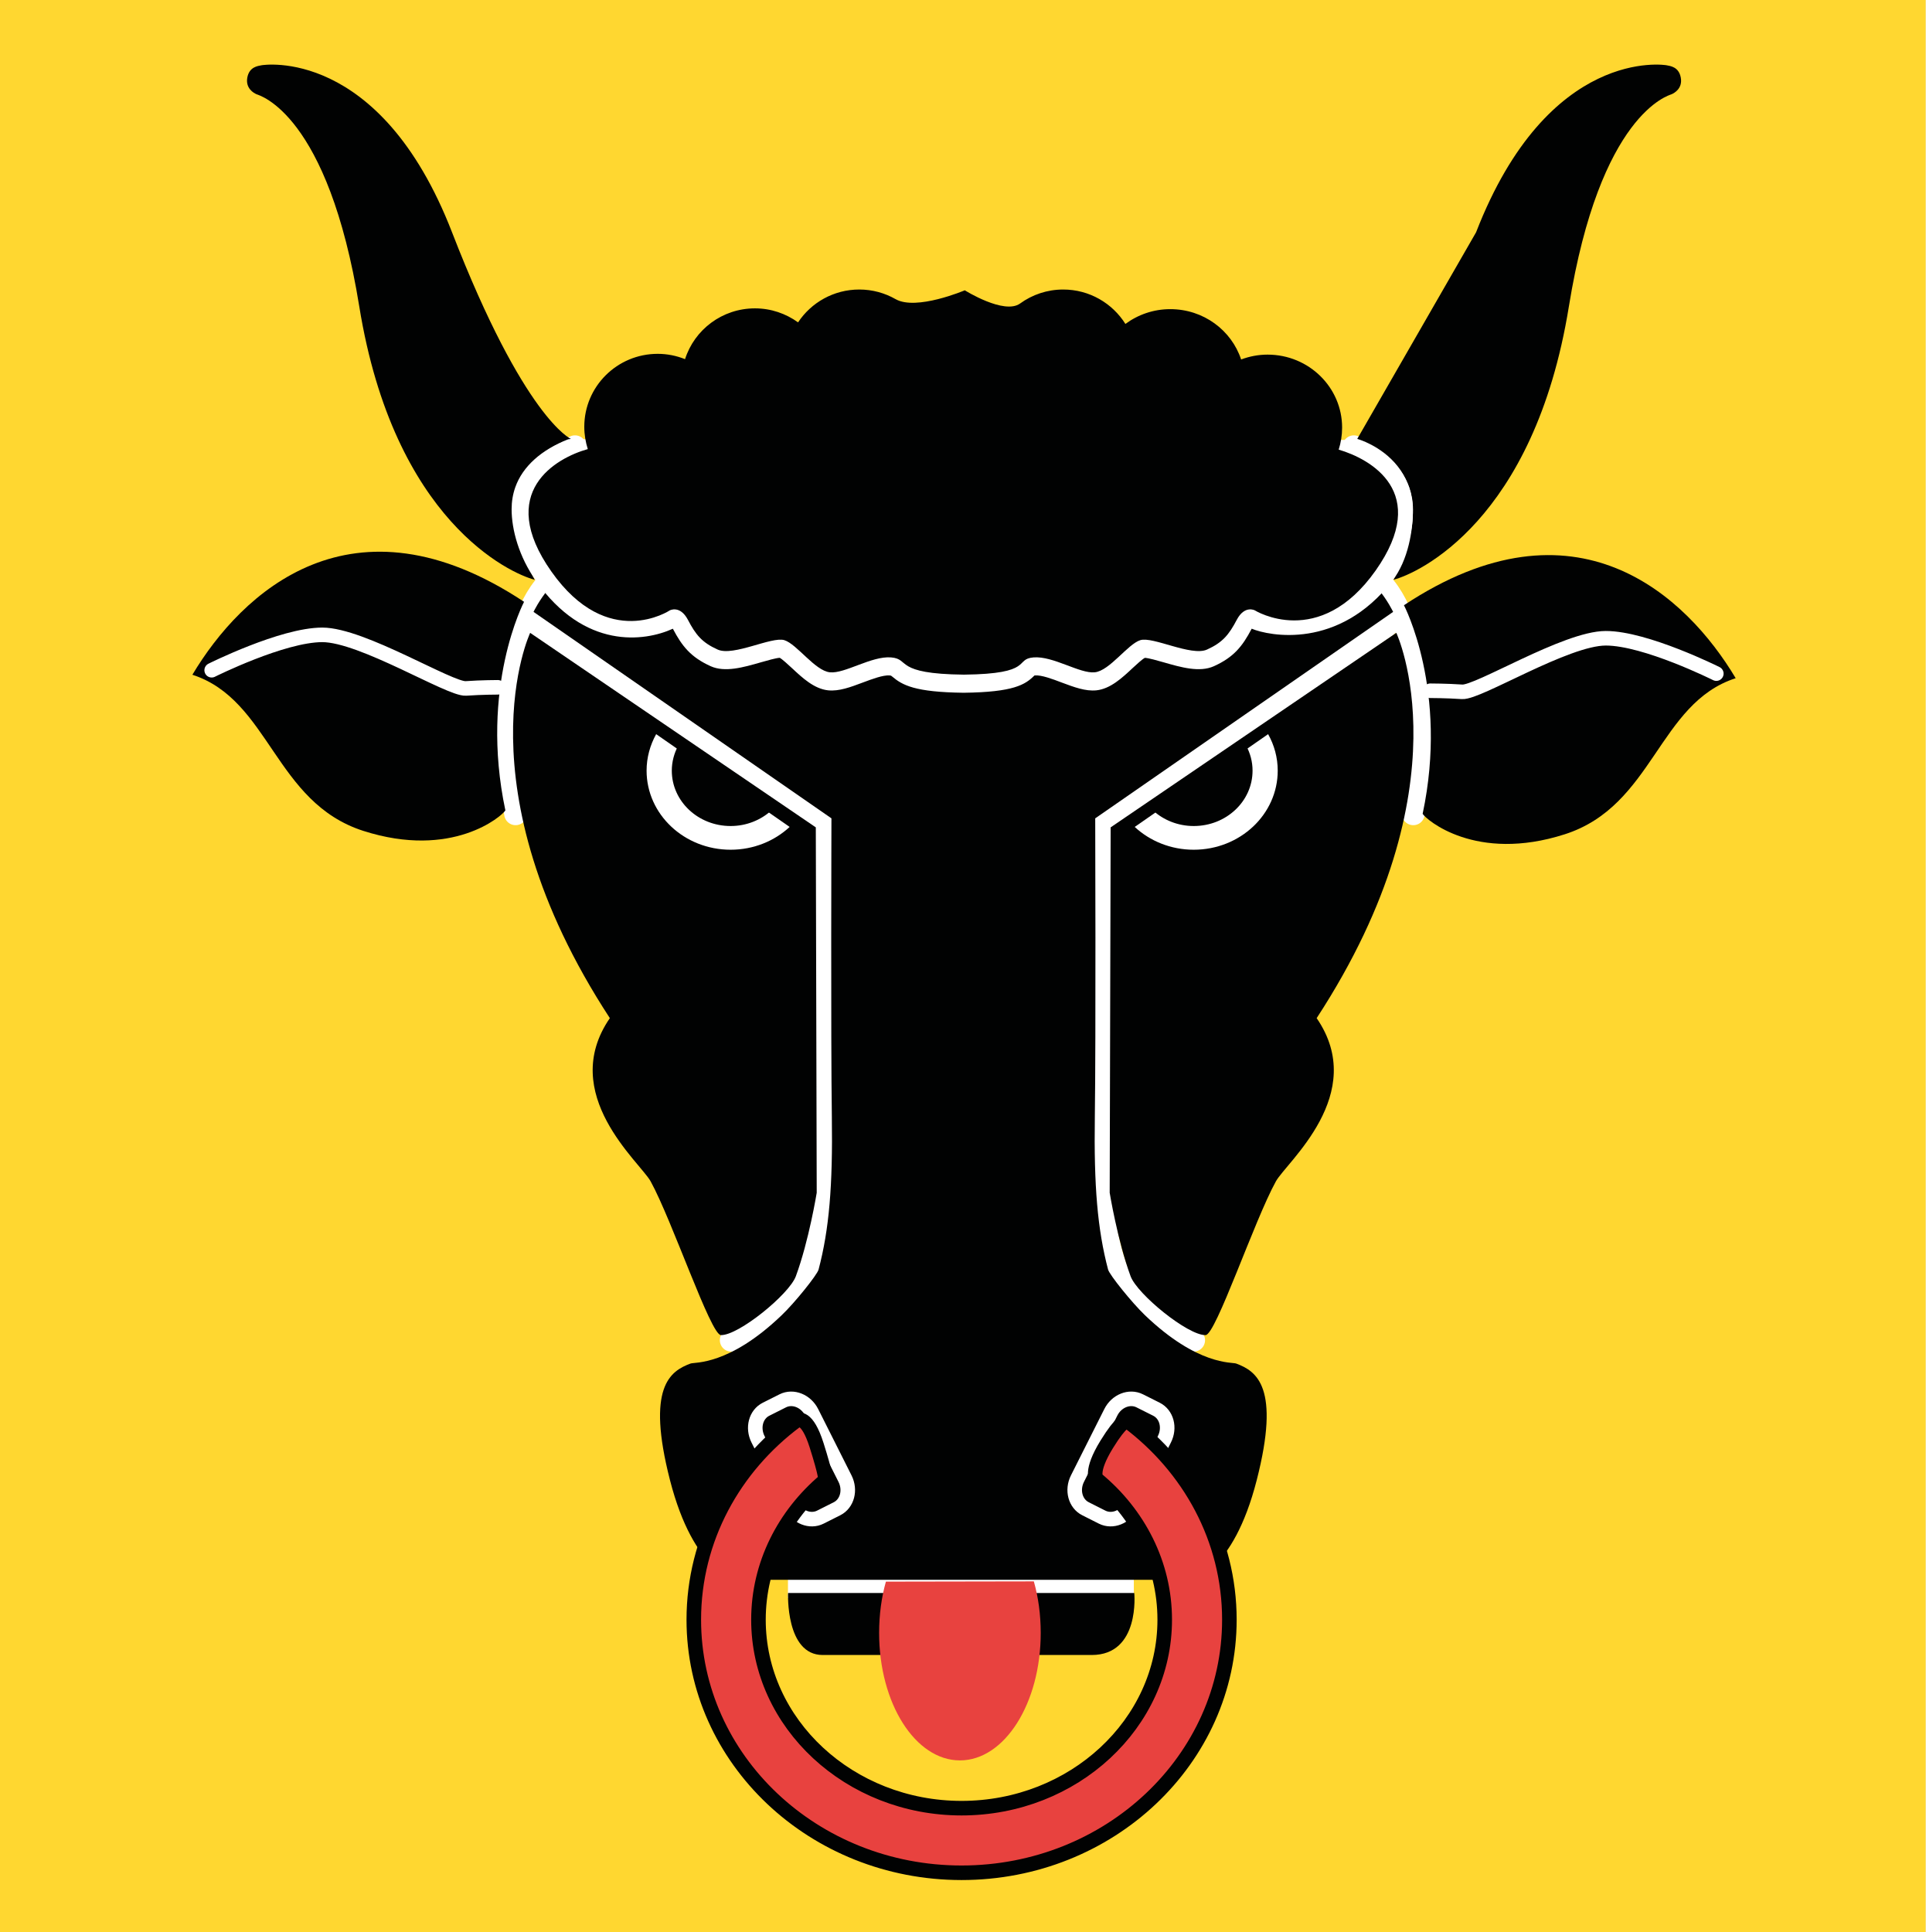
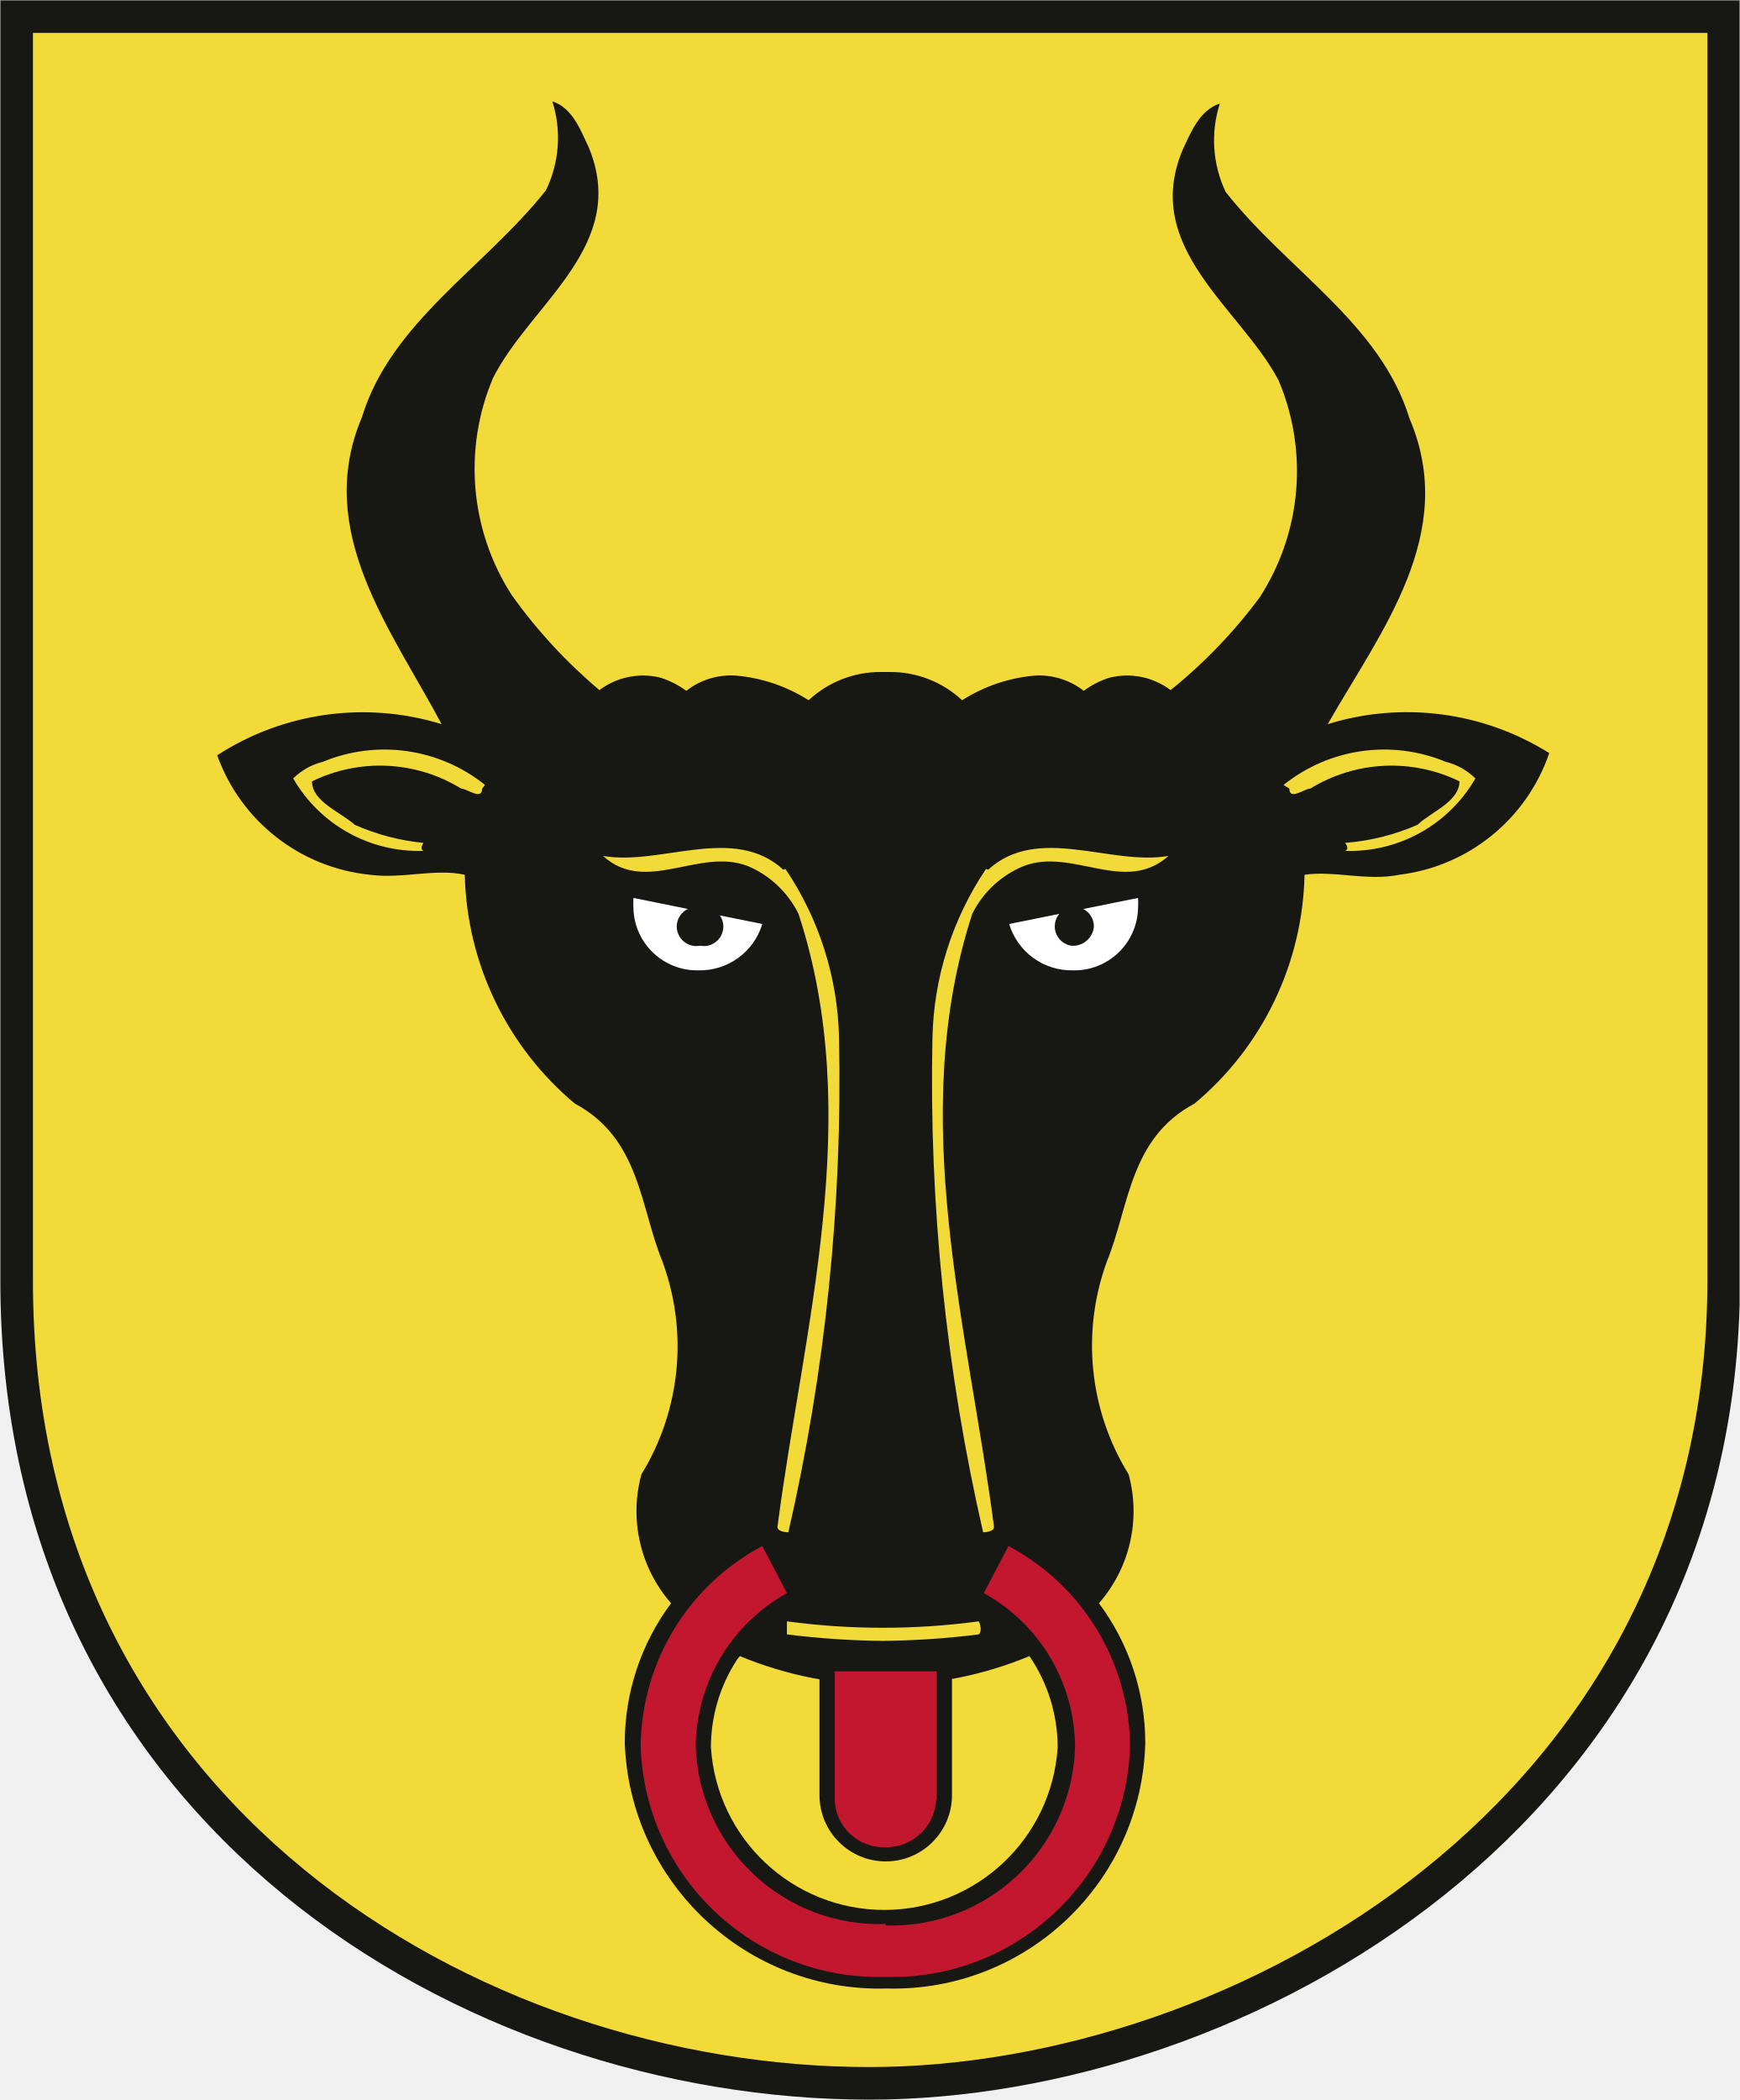
- <svg xmlns="http://www.w3.org/2000/svg" version="1.1" id="Ebene_1" x="0px" y="0px" width="469.863" height="471.449" viewBox="-206.038 -206.332 469.863 471.449" enable-background="new -206.038 -206.332 473.416 475.001" xml:space="preserve">
-   <defs id="defs65">
- 	
- 	
- 	
- 	
- 	
- 	
- 	
- 	
- 	
- 	
- 	
- 	
- 	
- 	
- 	
- 	
- 	
- 	
- 	
- 	
- 	
- 	
- 	
- 	
- 	
- 	
- 	
- </defs>
-   <rect style="fill:#ffd730" id="rect5" height="471.449" width="469.863" y="-206.332" x="-206.038" />
-   <path style="fill:none;stroke:#ffffff;stroke-width:5.56;stroke-linecap:round;stroke-linejoin:round" id="path7" d="m -80.237,-7.75 c -1.684,-10.281 -2.57,-21.902 -1.633,-29.77 1.328,-11.254 5.008,-22.797 10.566,-27.535 -2.785,-3.895 -16.961,-23.078 5.563,-32.262 M 138.802,-7.75 c 1.68,-10.281 2.563,-21.902 1.633,-29.77 -1.328,-11.254 -5.008,-22.797 -10.57,-27.535 2.781,-3.895 16.961,-23.078 -5.563,-32.262" />
-   <line style="fill:none;stroke:#ffffff;stroke-width:5.56" id="line9" y2="180.867" x2="70.615" y1="180.867" x1="-13.776" />
-   <path style="fill:none;stroke:#ffffff;stroke-width:5.56;stroke-linecap:round" id="path11" d="m 132.13,-53.492 -69.218,47.695 -0.313,90.195 c 0,0 0.844,12.969 4.508,20.703 2.023,4.234 13.945,14.313 18.102,15.609 m -159.743,-174.202 69.223,47.695 0.297,90.195 c 0,0 -0.824,12.969 -4.504,20.703 -2.016,4.234 -13.953,14.313 -18.098,15.609" />
-   <path style="fill:#010202" id="path13" d="m -66.741,-99.231 c 0,0 -11.371,-4.934 -29,-50.414 -17.633,-45.48 -46.211,-40.824 -46.48,-40.762 -0.898,0.184 -2.984,0.367 -3.473,3 -0.488,2.648 1.598,3.793 2.254,4.074 0.672,0.277 17.441,4.641 25.066,51.797 8.48,52.352 36.863,65.16 42.801,66.68 -14.496,-28.046 8.832,-34.375 8.832,-34.375" />
-   <path style="fill:#010202" id="path15" d="m 154.122,-149.645 c 17.648,-45.48 46.211,-40.824 46.477,-40.762 0.891,0.184 2.984,0.367 3.469,3 0.5,2.648 -1.586,3.793 -2.242,4.074 -0.656,0.277 -17.43,4.641 -25.063,51.797 -8.477,52.352 -36.867,65.16 -42.805,66.68 14.508,-28.047 -8.828,-34.375 -8.828,-34.375" />
-   <path style="fill:#010202" id="path17" d="m 136.521,-58.645 c 0,0 10.953,20.809 4.563,50.902 0.828,1.395 12.969,11.953 34.656,5 21.695,-6.949 22.805,-31.984 41.727,-38.094 -11.962,-20.042 -38.938,-45.616 -80.946,-17.808" />
-   <path style="fill:none;stroke:#ffffff;stroke-width:3.552;stroke-linecap:round;stroke-linejoin:round" id="path19" d="m 212.74,-41.957 c 0,0 -17.234,-8.625 -26.969,-8.625 -9.735,0 -31.156,13.352 -35.047,13.07 -3.898,-0.262 -7.781,-0.262 -7.781,-0.262" />
-   <path style="fill:#010202" id="path21" d="m -78.167,-59.477 c 0,0 -10.938,20.801 -4.559,50.902 -0.832,1.391 -12.961,11.953 -34.648,5 -21.695,-6.953 -22.816,-31.969 -41.723,-38.102 11.954,-20.015 38.93,-45.608 80.93,-17.8" />
-   <path style="fill:none;stroke:#ffffff;stroke-width:3.552;stroke-linecap:round;stroke-linejoin:round" id="path23" d="m -154.389,-42.781 c 0,0 17.254,-8.633 26.992,-8.633 9.734,0 31.141,13.352 35.031,13.074 3.895,-0.273 7.793,-0.273 7.793,-0.273" />
-   <path style="fill:#010202" id="path25" d="m -13.753,182.398 h 84.477 c 0,0 1.484,15.125 -10.391,15.125 H -5.303 c -9.094,0 -8.45,-15.125 -8.45,-15.125" />
-   <path style="fill:#010202" id="path27" d="m -76.678,-51.902 69.695,47.464 0.223,89.164 c 0,0 -1.895,11.703 -5.094,20.375 -1.617,4.398 -13.977,14.477 -18.289,14.359 -2.488,-0.078 -11.879,-27.945 -17.137,-37.508 -2.543,-4.633 -22.703,-21.305 -9.957,-39.836 -37.043,-56.737 -19.441,-94.018 -19.441,-94.018" />
-   <path style="fill:#010202" id="path29" d="m 134.662,-51.902 -69.704,47.464 -0.234,89.164 c 0,0 1.906,11.703 5.102,20.375 1.633,4.398 13.992,14.477 18.305,14.359 2.5,-0.078 11.859,-27.945 17.141,-37.508 2.539,-4.633 22.688,-21.305 9.953,-39.836 37.03,-56.737 19.437,-94.018 19.437,-94.018" />
-   <path style="fill:#ffffff" id="path31" d="m -48.272,-18.277 c 0,10.656 9.184,19.297 20.504,19.297 5.609,0 10.699,-2.129 14.402,-5.563 l -32.57,-22.641 c -1.481,2.672 -2.336,5.707 -2.336,8.907" />
-   <path style="fill:#010202" id="path33" d="m -42.12,-18.277 c 0,7.473 6.426,13.512 14.352,13.512 3.867,0 7.371,-1.457 9.953,-3.801 l -22.742,-15.816 c -0.992,1.855 -1.563,3.921 -1.563,6.105" />
-   <path style="fill:#ffffff" id="path35" d="m 105.724,-18.277 c 0,10.656 -9.172,19.297 -20.5,19.297 -5.594,0 -10.695,-2.129 -14.391,-5.563 L 103.38,-27.184 c 1.5,2.672 2.344,5.707 2.344,8.907" />
-   <path style="fill:#010202" id="path37" d="m 99.583,-18.277 c 0,7.473 -6.422,13.512 -14.352,13.512 -3.867,0 -7.375,-1.457 -9.945,-3.801 l 22.734,-15.816 c 1.001,1.855 1.563,3.921 1.563,6.105" />
-   <path style="fill:#010202" id="path39" d="m 95.576,126.398 c -1,-0.375 -9.359,0.555 -22.242,-11.789 -3.211,-3.078 -8.656,-9.852 -9,-11.133 -2.594,-9.828 -3.477,-20.484 -3.234,-37.242 0.266,-19.492 0.094,-72.871 0.094,-72.871 L 133.882,-57.02 c 0,0 -5.328,-11.281 -13.781,-11.648 -4.125,-0.18 -70.008,0.086 -91.09,0.184 -21.078,-0.105 -86.953,-0.371 -91.07,-0.184 -8.465,0.367 -13.801,11.648 -13.801,11.648 l 72.693,50.383 c 0,0 -0.176,53.395 0.098,72.871 0.238,16.773 -0.648,27.43 -3.242,37.242 -0.328,1.266 -5.77,8.055 -9,11.133 -12.871,12.344 -21.23,11.414 -22.23,11.789 -5.008,1.852 -10.848,5.75 -5.023,28.453 5.84,22.734 15.965,24.328 15.965,24.328 h 111.261 c 0,0 10.125,-1.594 15.938,-24.328 5.827,-22.703 -0.017,-26.601 -5.024,-28.453" />
-   <path style="fill:#ffffff" id="path41" d="m -67.366,-99.149 c -6.586,2.566 -11.129,6.637 -12.93,11.68 -0.613,1.727 -0.91,3.52 -0.91,5.414 0,4.945 1.75,11.535 5.977,17.512 11.824,16.762 26.43,14.801 33.367,11.633 0.016,0.023 0.016,0.023 0.023,0.039 2.207,4.203 4.336,6.906 9.215,9.113 3.488,1.559 7.953,0.281 12.266,-0.961 1.496,-0.43 3.688,-1.055 4.574,-1.094 0.625,0.336 2.023,1.629 2.984,2.52 2.527,2.367 5.41,5.047 8.801,5.414 2.688,0.281 5.496,-0.781 8.465,-1.895 2.328,-0.871 4.969,-1.863 6.566,-1.738 0,0 0.328,0.051 0.344,0.059 0.016,0.016 0.281,0.215 0.281,0.215 2.48,2.098 5.504,3.809 17.441,3.953 12.203,-0.145 15.008,-1.977 17.219,-4.168 0,0 0.016,-0.023 0.047,-0.039 0.047,-0.008 0.109,-0.02 0.109,-0.02 1.609,-0.133 4.25,0.859 6.563,1.738 2.984,1.113 5.789,2.176 8.469,1.895 3.391,-0.367 6.273,-3.047 8.797,-5.414 0.945,-0.871 2.328,-2.16 3,-2.512 0.898,0.039 3.078,0.656 4.563,1.086 4.313,1.242 8.781,2.52 12.273,0.961 4.883,-2.199 6.992,-4.902 9.211,-9.113 0.016,-0.031 0.016,-0.031 0.016,-0.047 4.266,1.777 21.18,5.199 34.281,-11.625 4.016,-5.168 5.078,-12.566 5.078,-17.512 0,-1.855 -0.313,-3.629 -0.891,-5.313 -2.125,-6.055 -7.438,-9.559 -12.516,-11.605" />
-   <path style="fill:#010202" id="path43" d="m 120.599,-96.613 c 0.539,-1.695 0.836,-3.504 0.836,-5.375 0,-9.832 -8.133,-17.809 -18.188,-17.809 -2.273,0 -4.438,0.43 -6.453,1.184 -2.367,-7.137 -9.195,-12.281 -17.289,-12.281 -4.109,0 -7.891,1.352 -10.945,3.609 -3.164,-5.031 -8.766,-8.398 -15.18,-8.398 -3.922,0 -7.555,1.262 -10.508,3.406 -3.883,2.824 -13.504,-3.215 -13.504,-3.215 0,0 -11.832,5.039 -16.879,2.16 -2.617,-1.496 -5.641,-2.352 -8.863,-2.352 -6.25,0 -11.746,3.191 -14.938,8.016 -2.969,-2.137 -6.59,-3.418 -10.52,-3.418 -7.992,0 -14.762,5.207 -17.055,12.395 -2.074,-0.828 -4.313,-1.297 -6.68,-1.297 -9.891,0 -17.906,7.977 -17.906,17.797 0,1.906 0.313,3.73 0.855,5.449 -7.641,2.121 -22.613,10.434 -8.863,29.906 13.785,19.52 28.879,9.445 28.879,9.445 0,0 2.488,-1.336 4.41,2.297 1.895,3.641 3.43,5.551 7.27,7.273 3.824,1.719 13.203,-3.25 16.266,-2.297 3.063,0.961 7.473,7.465 11.105,7.84 3.629,0.391 10.152,-4.016 14.926,-3.633 4.785,0.391 0.547,4.023 17.785,4.207 17.219,-0.184 12.203,-3.824 16.992,-4.207 4.789,-0.383 11.297,4.023 14.945,3.633 3.625,-0.383 8.031,-6.879 11.094,-7.84 3.063,-0.953 12.438,4.016 16.273,2.297 3.82,-1.723 5.359,-3.633 7.273,-7.273 1.922,-3.633 4.398,-2.297 4.398,-2.297 0,0 15.719,9.793 29.492,-9.734 13.464,-19.106 -1.278,-27.223 -9.028,-29.488" />
-   <path style="fill:#010202" id="path45" d="m 0.146,154.492 c 1.406,2.797 0.527,6.094 -1.953,7.344 l -4.07,2.047 c -2.496,1.25 -5.656,0 -7.074,-2.828 l -8.129,-16.164 c -1.414,-2.82 -0.527,-6.102 1.961,-7.344 l 4.074,-2.047 c 2.496,-1.25 5.656,0.016 7.063,2.82 l 8.128,16.172 z" />
-   <path style="fill:#010202" id="path47" d="m 56.857,154.492 c -1.406,2.797 -0.523,6.094 1.969,7.344 l 4.055,2.047 c 2.5,1.25 5.664,0 7.063,-2.828 l 8.125,-16.164 c 1.43,-2.82 0.547,-6.102 -1.938,-7.344 l -4.078,-2.047 c -2.5,-1.25 -5.672,0.016 -7.063,2.82 l -8.133,16.172 z" />
-   <path style="fill:none;stroke:#ffffff;stroke-width:3.552" id="path49" d="m 56.857,154.492 c -1.406,2.797 -0.523,6.094 1.969,7.344 l 4.055,2.047 c 2.5,1.25 5.664,0 7.063,-2.828 l 8.125,-16.164 c 1.43,-2.82 0.547,-6.102 -1.938,-7.344 l -4.078,-2.047 c -2.5,-1.25 -5.672,0.016 -7.063,2.82 l -8.133,16.172 z m -56.711,0 c 1.406,2.797 0.527,6.094 -1.953,7.344 l -4.07,2.047 c -2.496,1.25 -5.656,0 -7.074,-2.828 l -8.129,-16.164 c -1.414,-2.82 -0.527,-6.102 1.961,-7.344 l 4.074,-2.047 c 2.496,-1.25 5.656,0.016 7.063,2.82 l 8.128,16.172 z" />
-   <path style="fill:#e8423f" id="path51" d="m 63.974,146.164 c 3.672,-5.984 4.93,-5.828 5.031,-5.75 15.172,11.297 24.922,28.828 24.922,48.5 0,34.094 -29.25,61.75 -65.344,61.75 -36.078,0 -65.336,-27.656 -65.336,-61.75 0,-19.688 9.762,-37.234 24.961,-48.531 0.488,-0.359 2.672,-1.375 5,5.938 2.313,7.313 2.242,8.438 2.066,8.594 -9.984,8.422 -16.25,20.547 -16.25,34 0,25.344 22.234,45.984 49.559,45.984 27.336,0 49.57,-20.641 49.57,-45.984 0,-13.609 -6.43,-25.891 -16.625,-34.313 10e-4,-0.008 -1.687,-1.704 2.446,-8.438" />
-   <path style="fill:none;stroke:#010202;stroke-width:3.552" id="path53" d="m 63.974,146.164 c 3.672,-5.984 4.93,-5.828 5.031,-5.75 15.172,11.297 24.922,28.828 24.922,48.5 0,34.094 -29.25,61.75 -65.344,61.75 -36.078,0 -65.336,-27.656 -65.336,-61.75 0,-19.688 9.762,-37.234 24.961,-48.531 0.488,-0.359 2.672,-1.375 5,5.938 2.313,7.313 2.242,8.438 2.066,8.594 -9.984,8.422 -16.25,20.547 -16.25,34 0,25.344 22.234,45.984 49.559,45.984 27.336,0 49.57,-20.641 49.57,-45.984 0,-13.609 -6.43,-25.891 -16.625,-34.313 10e-4,-0.008 -1.687,-1.704 2.446,-8.438 z" />
-   <path style="fill:#e8423f" id="path55" d="m 46.216,179.555 c 1.086,3.828 1.68,8.094 1.68,12.578 0,17.188 -8.828,31.109 -19.711,31.109 -10.895,0 -19.719,-13.922 -19.719,-31.109 0,-4.469 0.582,-8.703 1.656,-12.516 9.969,-0.008 32.321,-0.062 36.094,-0.062" />
+ <svg xmlns="http://www.w3.org/2000/svg" viewBox="0 0 24.03 29" preserveAspectRatio="xMinYMid">
+   <defs>
+     <style>.cls-1,.cls-4{fill:none;}.cls-2{clip-path:url(#clip-path);}.cls-3{fill:#f2db38;}.cls-4{stroke:#171714;stroke-miterlimit:3.86;stroke-width:0.45px;}.cls-5{fill:#171714;}.cls-6{fill:#fff;}.cls-7{fill:#c2172e;}</style>
+     <clipPath id="clip-path">
+       <rect class="cls-1" width="24.03" height="29" />
+     </clipPath>
+   </defs>
+   <g>
+     <g>
+       <g class="cls-2">
+         <path class="cls-3" d="M.23,17.67V.23H23.81V17.67c0,7.38-6.71,11.1-11.8,11.1C6.52,28.77.22,25.06.23,17.67" />
+         <path class="cls-4" d="M.23,17.67V.23H23.81V17.67c0,7.38-6.71,11.1-11.8,11.1C6.52,28.77.22,25.06.23,17.67Z" />
+         <path class="cls-5" d="M12.29,9.28a1.45,1.45,0,0,1,1,.39,2.22,2.22,0,0,1,1-.34,1,1,0,0,1,.68.21,1.22,1.22,0,0,1,.35-.18,1,1,0,0,1,.85.17A7,7,0,0,0,17.4,8.25a3.21,3.21,0,0,0,.26-3c-.53-1-1.9-1.83-1.32-3.19.11-.23.23-.54.51-.63a1.66,1.66,0,0,0,.08,1.22c.85,1.08,2.14,1.82,2.54,3.13.68,1.59-.4,2.94-1.13,4.22,0,0,0,0,0,0a3.7,3.7,0,0,1,3.06.4,2.51,2.51,0,0,1-2.07,1.68c-.44.09-.9-.06-1.31,0a4.23,4.23,0,0,1-1.52,3.16c-.9.48-.9,1.42-1.21,2.18a3.38,3.38,0,0,0,.3,2.94,1.93,1.93,0,0,1-.41,1.78,3.23,3.23,0,0,1,.64,1.93,3.48,3.48,0,0,1-3.57,3.39,3.52,3.52,0,0,1-3.62-3.39,3.23,3.23,0,0,1,.64-1.93,1.93,1.93,0,0,1-.41-1.78,3.38,3.38,0,0,0,.29-2.94c-.31-.76-.31-1.7-1.21-2.18a4.25,4.25,0,0,1-1.52-3.16c-.41-.09-.87.06-1.31,0A2.51,2.51,0,0,1,3,10.43,3.7,3.7,0,0,1,6.1,10s0,0,0,0C5.41,8.7,4.33,7.34,5,5.76c.4-1.31,1.69-2.06,2.54-3.13A1.66,1.66,0,0,0,7.63,1.4c.28.09.39.4.5.63.57,1.36-.8,2.16-1.32,3.19a3.22,3.22,0,0,0,.26,3A7.14,7.14,0,0,0,8.28,9.53a1,1,0,0,1,.85-.17,1.24,1.24,0,0,1,.35.18,1,1,0,0,1,.69-.21,2.23,2.23,0,0,1,1,.34,1.45,1.45,0,0,1,1-.39Z" />
+         <path class="cls-3" d="M10.22,22.87a5.21,5.21,0,0,0,4,0l0,0h0a2.24,2.24,0,0,1,.39,1.26,2.4,2.4,0,0,1-4.79,0,2.22,2.22,0,0,1,.36-1.21Z" />
+         <path class="cls-5" d="M13.15,24.84v-2H11.32v1.95a.91.91,0,0,0,1.83,0Z" />
+         <path class="cls-3" d="M6.66,10.89c0,.17-.21,0-.29,0a2.14,2.14,0,0,0-2.06-.1c0,.28.39.42.59.6a3.09,3.09,0,0,0,.95.25s-.06.08,0,.11a2,2,0,0,1-1.8-1,.88.88,0,0,1,.41-.23,2.22,2.22,0,0,1,2.24.32" />
+         <path class="cls-3" d="M10.85,12a4.34,4.34,0,0,1,.74,2.34,27.93,27.93,0,0,1-.7,6.82s-.16,0-.15-.08c.36-2.76,1.21-5.66.29-8.46a1.38,1.38,0,0,0-.7-.66c-.67-.26-1.41.4-2-.14.8.14,1.8-.44,2.49.19" />
+         <path class="cls-6" d="M8.75,12.4a1,1,0,0,0,0,.15.88.88,0,0,0,.9.85.9.9,0,0,0,.88-.64Z" />
+         <path class="cls-3" d="M17.81,10.89c0,.17.21,0,.29,0a2.14,2.14,0,0,1,2.06-.1c0,.28-.39.42-.58.6a3.09,3.09,0,0,1-1,.25s.07.08,0,.11a2,2,0,0,0,1.8-1,.88.88,0,0,0-.41-.23,2.22,2.22,0,0,0-2.24.32" />
+         <path class="cls-3" d="M13.62,12a4.34,4.34,0,0,0-.74,2.34,27.93,27.93,0,0,0,.7,6.82s.16,0,.15-.08c-.36-2.76-1.21-5.66-.3-8.46a1.37,1.37,0,0,1,.71-.66c.67-.26,1.4.4,2-.14-.8.14-1.8-.44-2.49.19" />
+         <path class="cls-3" d="M12.24,22.66a11.4,11.4,0,0,1-1.37-.09c0-.06,0-.16,0-.18a9.94,9.94,0,0,0,2.65,0s.06.12,0,.18a11.39,11.39,0,0,1-1.37.09" />
+         <path class="cls-7" d="M12.24,26.59a2.54,2.54,0,0,0,2.61-2.46A2.44,2.44,0,0,0,13.59,22l.34-.65a3.16,3.16,0,0,1,1.68,2.76,3.29,3.29,0,0,1-3.38,3.19,3.29,3.29,0,0,1-3.38-3.19,3.16,3.16,0,0,1,1.68-2.76l.34.65a2.45,2.45,0,0,0-1.26,2.11,2.54,2.54,0,0,0,2.62,2.46" />
+         <path class="cls-7" d="M12.94,24.84V23.08H11.53v1.79a.68.68,0,0,0,.7.64.69.69,0,0,0,.7-.64Z" />
+         <path class="cls-6" d="M15.72,12.4a1,1,0,0,1,0,.15.88.88,0,0,1-.9.85.9.9,0,0,1-.88-.64Z" />
+         <path class="cls-5" d="M9.67,13.06a.27.27,0,1,0,0-.53.27.27,0,1,0,0,.53" />
+         <path class="cls-5" d="M14.8,13.06a.27.27,0,1,1,.31-.26.29.29,0,0,1-.31.26" />
+       </g>
+     </g>
+   </g>
</svg>
